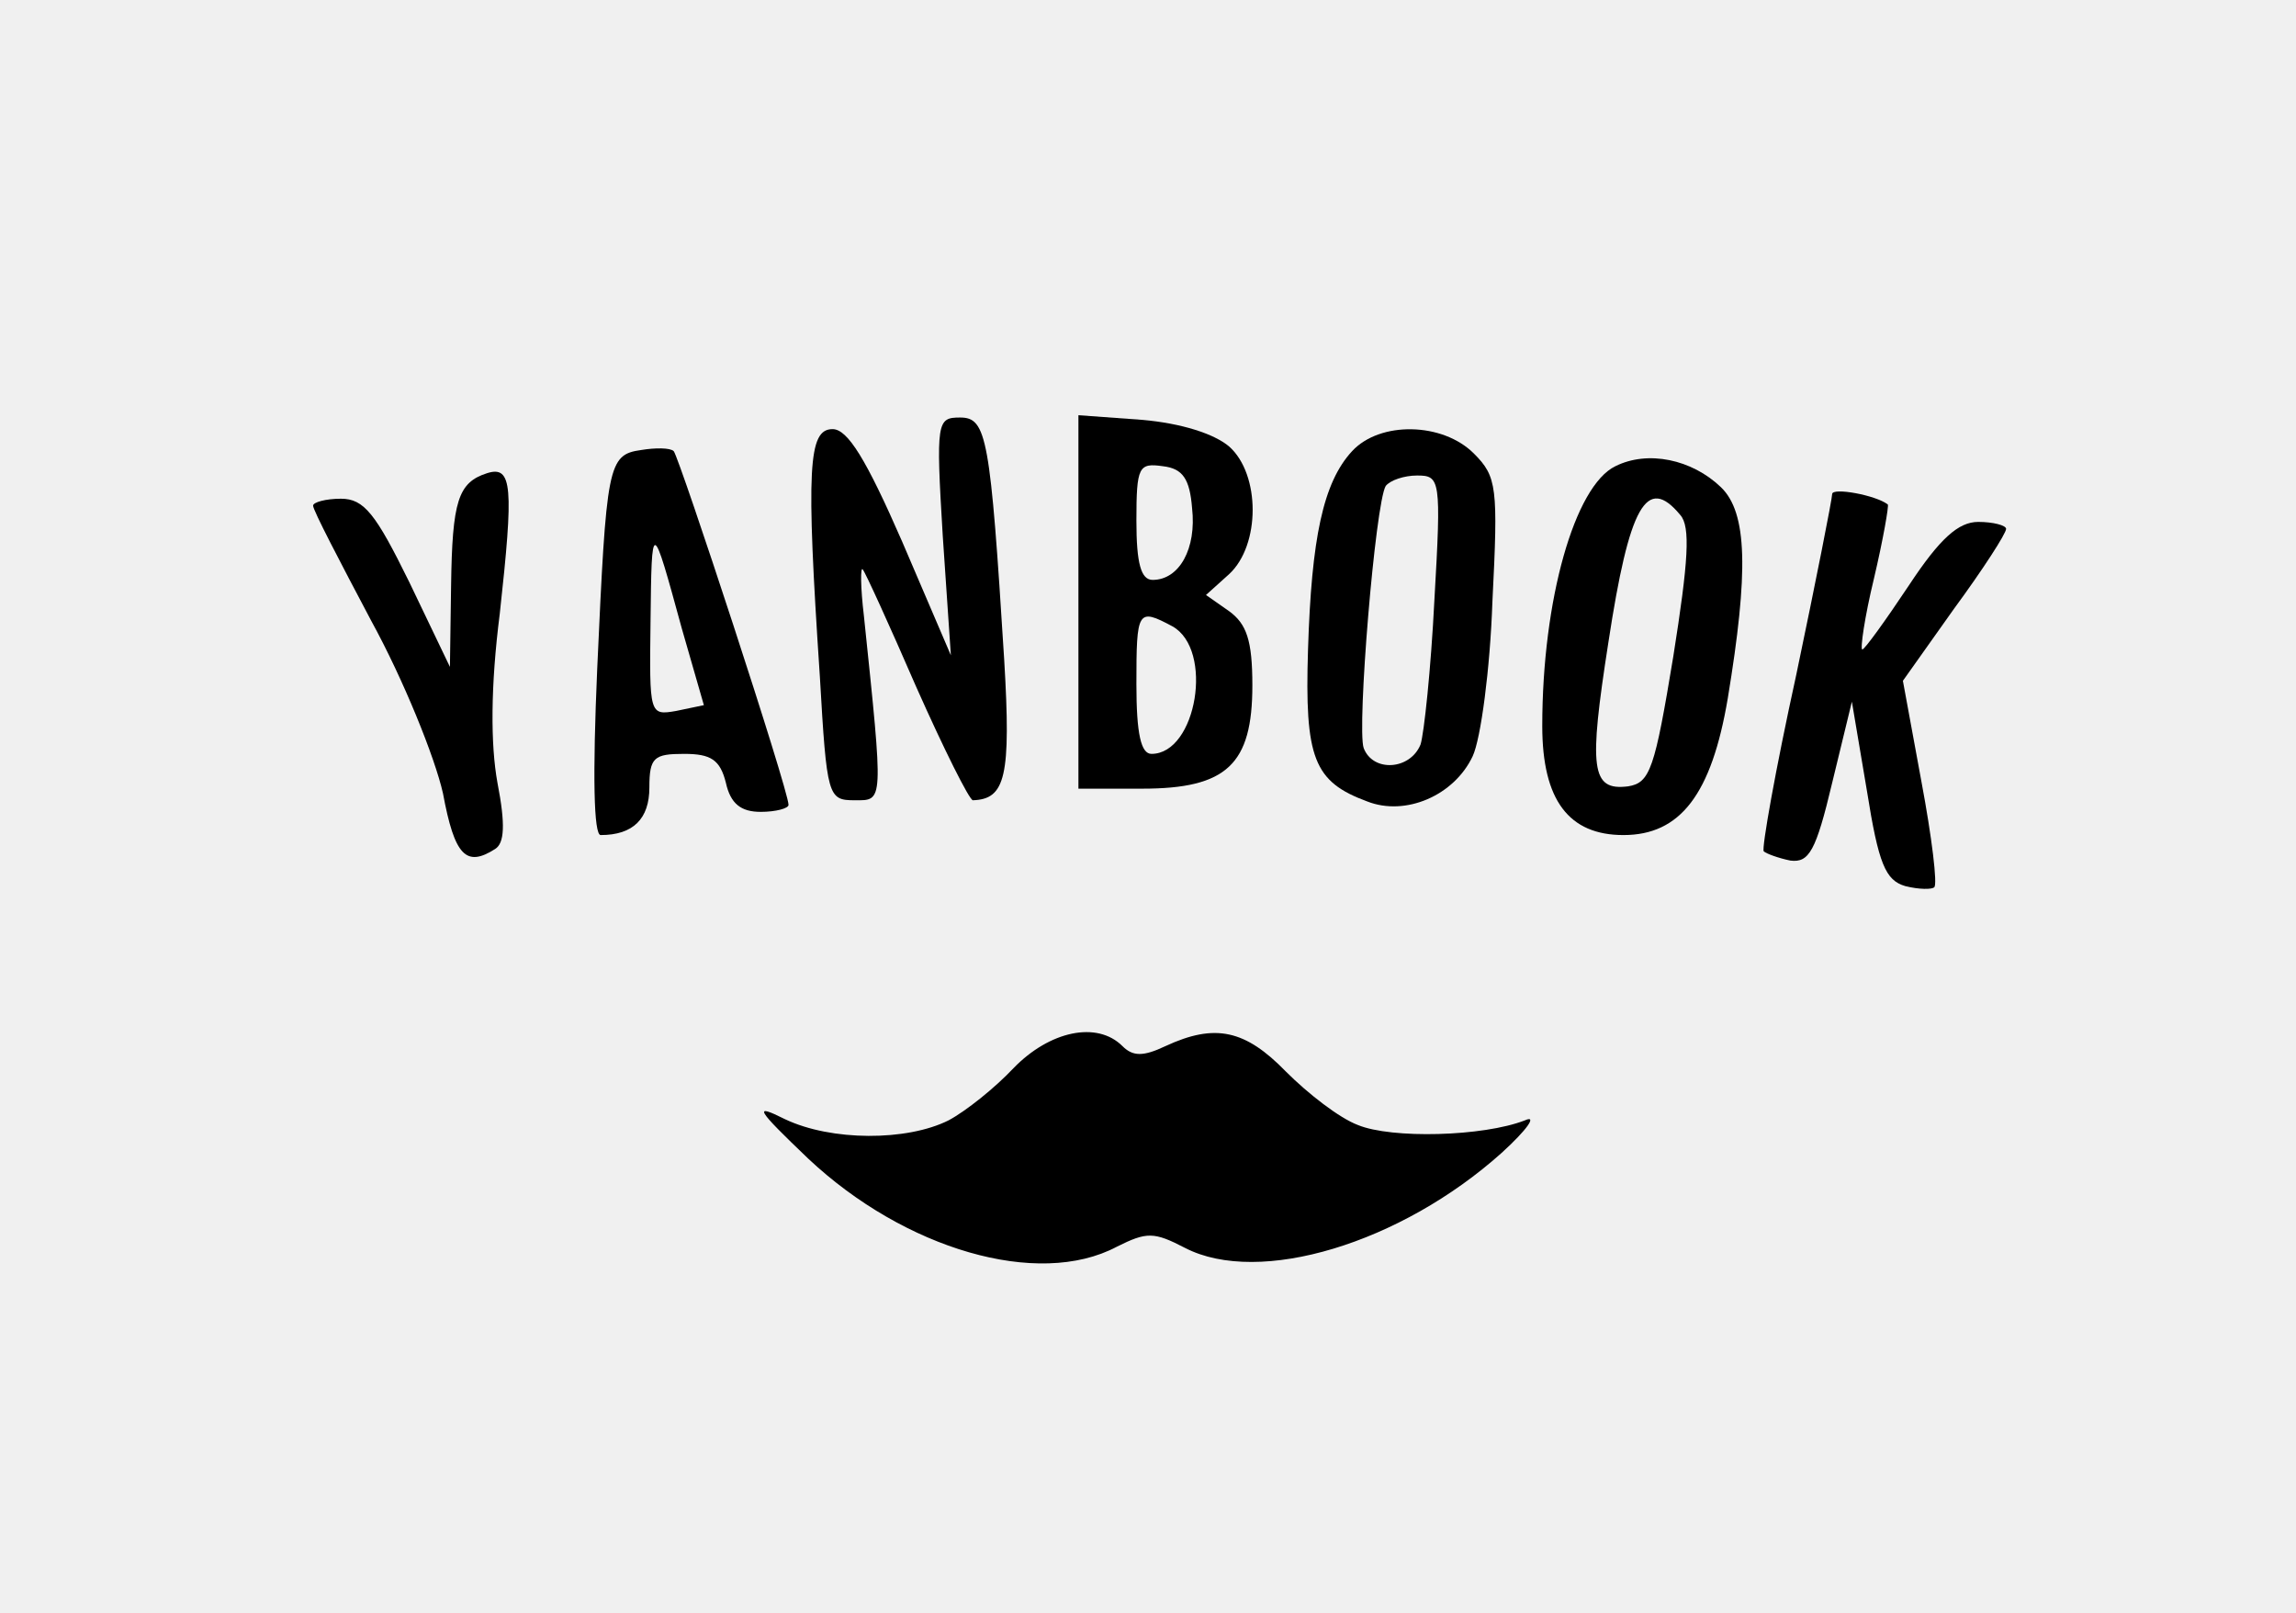
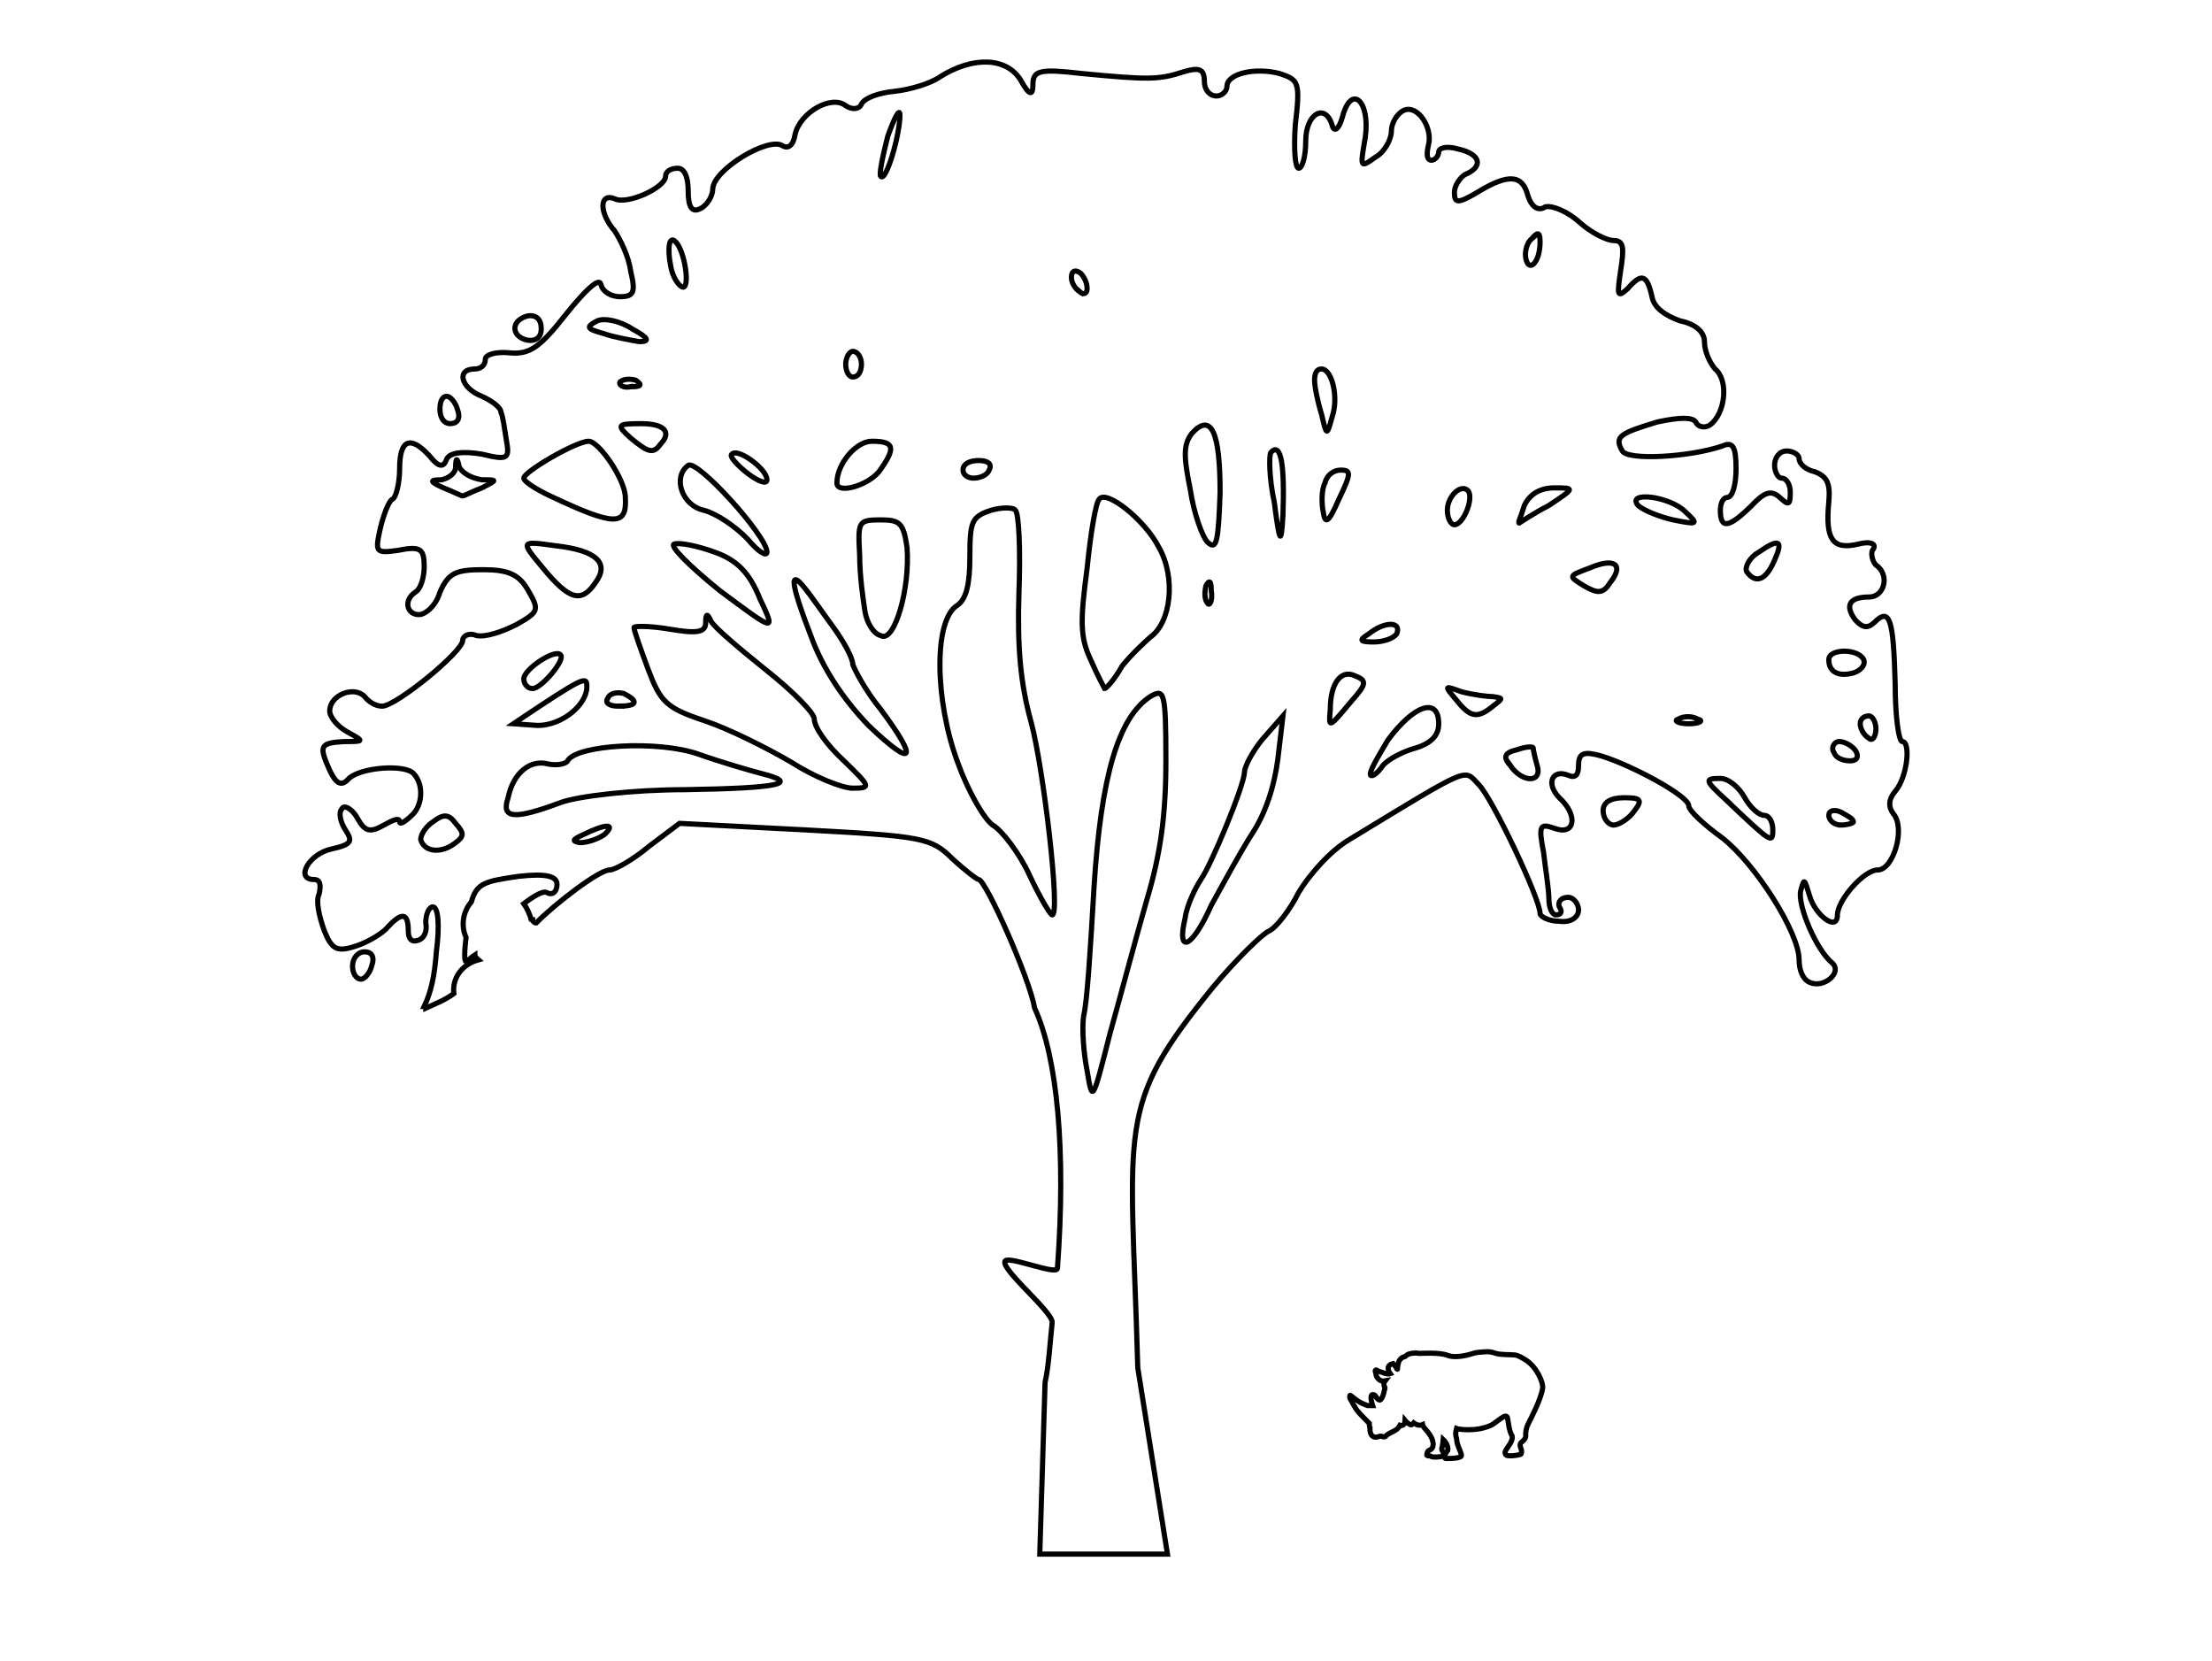
- <svg xmlns="http://www.w3.org/2000/svg" version="1.0" width="158.4pt" height="111.2pt" viewBox="0 0 158.4 111.2" preserveAspectRatio="xMidYMid meet">
-   <g transform="translate(0,111.2) scale(0.08,-0.08)" fill="#000000" stroke="none">
-     <path d="M813 928 l7 -103 -42 98 c-31 71 -47 97 -60 97 -21 0 -23 -33 -11 -213 6 -104 7 -107 30 -107 25 0 25 -4 8 159 -3 25 -3 43 -1 40 2 -2 23 -48 46 -101 24 -54 46 -98 49 -98 28 1 33 20 27 121 -12 192 -15 209 -38 209 -20 0 -21 -3 -15 -102z" />
-     <path d="M930 871 l0 -161 55 0 c73 0 95 21 95 89 0 39 -5 53 -20 64 l-20 14 20 18 c27 25 27 86 0 110 -13 11 -41 20 -75 23 l-55 4 0 -161z m98 81 c4 -35 -11 -62 -34 -62 -10 0 -14 14 -14 51 0 47 2 50 23 47 17 -2 23 -11 25 -36z m-17 -102 c36 -20 21 -110 -18 -110 -9 0 -13 17 -13 60 0 64 1 66 31 50z" />
-     <path d="M1166 1001 c-25 -27 -35 -75 -38 -171 -3 -94 5 -114 51 -131 33 -13 75 5 91 39 7 15 15 75 17 133 5 99 4 108 -16 128 -27 27 -81 28 -105 2z m71 -128 c-3 -60 -9 -116 -12 -125 -9 -22 -41 -24 -49 -3 -6 17 10 211 19 226 4 5 16 9 27 9 20 0 21 -3 15 -107z" />
-     <path d="M553 1002 c-29 -4 -30 -13 -38 -189 -4 -92 -3 -143 3 -143 28 0 42 14 42 41 0 26 4 29 30 29 23 0 31 -5 36 -25 4 -18 13 -25 30 -25 13 0 24 3 24 6 0 13 -94 299 -99 305 -3 3 -16 3 -28 1z m35 -154 l19 -66 -24 -5 c-23 -4 -23 -3 -22 77 1 89 1 89 27 -6z" />
-     <path d="M1393 988 c-35 -17 -63 -115 -63 -224 0 -64 23 -94 70 -94 49 0 76 35 90 118 18 109 17 160 -6 182 -25 24 -63 32 -91 18z m56 -42 c9 -10 7 -40 -6 -122 -16 -97 -20 -109 -39 -112 -32 -4 -34 15 -17 124 18 118 33 145 62 110z" />
-     <path d="M420 982 c-25 -8 -30 -24 -31 -97 l-1 -70 -35 73 c-29 59 -39 72 -59 72 -13 0 -24 -3 -24 -6 0 -4 23 -48 50 -99 28 -51 55 -118 62 -149 10 -54 20 -64 45 -48 8 5 9 21 2 57 -6 33 -6 83 2 146 12 109 11 128 -11 121z" />
-     <path d="M1580 964 c0 -4 -14 -75 -31 -156 -18 -82 -30 -150 -28 -152 2 -2 13 -6 23 -8 16 -2 22 8 36 67 l17 70 13 -77 c10 -63 16 -77 33 -82 12 -3 23 -3 25 -1 3 2 -2 43 -11 91 l-16 87 44 62 c25 34 45 65 45 69 0 3 -11 6 -24 6 -17 0 -33 -14 -60 -55 -20 -30 -38 -55 -40 -55 -2 0 2 28 10 61 8 34 13 63 12 64 -10 8 -48 15 -48 9z" />
-     <path d="M874 469 c-16 -17 -41 -37 -56 -45 -36 -18 -101 -18 -141 1 -28 14 -25 9 20 -34 83 -78 198 -112 266 -76 26 13 32 13 59 -1 64 -33 186 4 273 82 22 20 31 33 20 28 -36 -14 -115 -16 -144 -4 -16 6 -43 27 -62 46 -35 36 -61 42 -104 22 -19 -9 -28 -9 -37 0 -22 22 -63 13 -94 -19z" />
+ <svg xmlns="http://www.w3.org/2000/svg" width="642" height="482">
+   <g>
+     <rect fill="#fff" id="canvas_background" height="484" width="644" y="-1" x="-1" />
+     <g display="none" overflow="visible" y="0" x="0" height="100%" width="100%" id="canvasGrid">
+       <rect fill="url(#gridpattern)" stroke-width="0" y="2" x="2" height="400" width="580" />
+     </g>
+   </g>
+   <g>
+     <path stroke="#000" id="svg_1" d="m130.7,122.938c-1.993,0 -3.017,-1.903 -3.017,-4.184c0,-1.902 0.512,-3.749 1.993,-3.749c1.024,0 2.566,1.847 3.079,3.749c1.024,2.769 0,4.184 -2.054,4.184zm340.68,108.557c4.56,0 5.584,0.488 3.017,3.748c-1.481,2.281 -4.559,4.184 -6.04,4.184c-1.542,0 -3.079,-1.902 -3.079,-4.184c0,-2.337 2.054,-3.748 6.102,-3.748zm-318.334,-132.79c-4.559,-0.923 -5.072,-5.598 0,-7.009c2.566,-0.435 4.047,0.923 4.047,3.749c0,2.337 -1.481,3.695 -4.047,3.26zm-56.835,147.675c6.102,-1.358 6.102,-2.335 4.047,-5.542c-1.537,-2.335 -2.049,-5.16 -1.024,-6.083c0.512,-1.414 3.079,0 4.559,2.77c2.054,3.749 3.591,4.24 7.638,1.902c2.511,-1.411 4.559,-2.337 4.559,-0.923c0,0.923 1.542,0 3.535,-1.902c3.079,-2.77 3.591,-8.856 0.512,-12.116c-2.505,-2.77 -15.221,-1.846 -18.756,1.411c-2.049,2.338 -3.591,1.849 -5.584,-2.334c-3.079,-6.956 -3.079,-7.933 4.047,-8.367c6.102,0 6.102,0 1.024,-2.826c-2.561,-1.358 -5.072,-4.184 -5.072,-6.03c0,-4.674 7.07,-7.444 10.149,-4.183c1.024,1.358 3.018,2.77 5.072,2.77c4.047,0 23.371,-15.809 23.371,-19.07c0,-1.414 1.999,-2.337 4.047,-1.414c2.511,0.491 7.07,-0.923 11.691,-3.261c6.552,-3.749 6.552,-4.184 3.017,-10.267c-2.505,-4.184 -5.584,-5.598 -12.71,-5.598c-8.095,0 -10.149,0.923 -12.654,6.521c-1.03,3.748 -4.108,6.518 -6.102,6.518c-3.535,0 -4.559,-4.181 -1.024,-6.518c1.537,-0.923 2.561,-4.184 2.561,-7.444c0,-5.107 -1.024,-6.03 -7.638,-4.672c-6.614,0.923 -6.614,0.488 -5.072,-6.521c1.024,-4.183 2.505,-7.932 3.535,-8.367c1.024,-0.488 2.049,-4.672 2.049,-8.855c0,-8.368 3.023,-9.779 8.612,-3.749c2.561,3.26 4.103,3.749 5.072,0.923c1.024,-1.846 4.615,-2.281 10.205,-1.359c7.582,1.847 8.095,1.359 7.07,-4.184c-0.512,-3.26 -1.03,-7.009 -1.542,-7.932c0,-1.412 -2.505,-3.261 -5.528,-4.672c-6.102,-2.337 -7.638,-7.932 -2.054,-7.932c1.542,0 3.023,-0.923 3.023,-2.773c0,-1.412 3.079,-2.335 7.126,-1.902c5.589,0.491 8.607,-1.358 16.245,-11.136c5.589,-7.009 9.637,-10.758 10.149,-8.856c0.512,2.335 3.079,3.693 5.589,3.693c4.047,0 4.56,-1.358 3.079,-7.442c-0.518,-4.184 -3.079,-9.29 -4.621,-11.628c-4.56,-5.162 -4.56,-11.193 0,-9.347c3.591,1.849 14.764,-3.258 14.764,-6.518c0,-1.414 1.486,-2.337 3.535,-2.337c2.054,0 3.023,2.825 3.023,6.521c0,4.672 1.024,6.519 3.591,5.16c1.993,-0.976 3.535,-3.749 3.535,-5.595c0,-5.598 16.245,-15.377 20.292,-12.605c1.542,0.924 3.079,0 3.597,-3.26c1.481,-6.521 10.655,-11.628 14.703,-8.367c2.054,1.358 4.048,0.923 4.565,-0.488c1.024,-1.849 5.072,-3.261 9.631,-3.696c4.559,-0.488 10.661,-2.337 13.228,-4.239c9.631,-6.03 19.268,-5.595 23.315,0.926c2.566,4.672 3.591,4.672 3.591,1.411c0,-4.184 1.999,-4.672 14.196,-3.26c19.324,1.849 22.346,1.849 29.472,-0.488c4.559,-1.358 6.101,-0.923 6.101,2.825c0,2.338 1.481,4.184 3.535,4.184c1.537,0 3.017,-1.359 3.017,-2.772c0,-3.748 8.156,-5.595 15.282,-3.748c5.528,1.849 6.04,2.337 4.559,14.888c-0.512,7.497 0,12.604 0.969,12.604c1.024,0 2.054,-3.261 2.054,-7.932c0,-7.879 5.584,-11.137 7.638,-4.672c0.512,2.335 1.993,1.411 3.017,-2.281c2.567,-9.782 8.156,-4.675 6.614,6.03c-1.536,8.855 -1.536,8.855 3.023,5.595c2.566,-1.411 4.559,-5.107 4.559,-7.442c0,-2.337 1.542,-5.11 3.591,-6.086c4.047,-1.846 8.612,5.16 7.126,10.27c-0.512,2.335 -0.512,4.184 0.969,4.184c1.03,0 2.054,-1.358 2.054,-2.337c0,-1.358 2.511,-1.847 5.589,-0.923c6.608,1.411 7.577,5.16 1.993,7.441c-1.481,0.979 -3.023,3.261 -3.023,5.163c0,3.261 1.03,3.261 6.614,0c9.119,-5.595 13.166,-5.163 14.708,0.923c1.024,3.261 3.023,4.674 5.072,3.261c2.054,-0.488 6.614,1.414 10.149,4.672c3.079,2.772 7.638,5.107 9.692,5.107c3.023,0 3.023,2.337 1.993,8.858c-1.024,7.009 -1.024,7.932 2.054,5.107c4.047,-4.619 5.584,-4.184 7.07,2.334c0.512,3.261 4.103,5.598 8.15,7.009c4.559,0.926 7.07,3.26 7.07,6.033c0,2.825 1.536,6.083 3.079,7.933c4.047,3.26 3.017,13.039 -1.542,16.299c-1.536,0.977 -3.535,0.488 -4.047,-0.923c-1.024,-1.414 -4.559,-1.414 -11.173,0c-10.661,3.258 -12.654,4.184 -10.149,8.42c1.542,2.77 19.273,1.847 28.96,-1.414c3.023,-1.412 4.047,0 4.047,6.521c0,4.672 -1.024,8.367 -2.561,8.367c-1.03,0 -1.999,1.411 -1.999,3.748c0,5.597 2.511,5.107 9.125,-1.412c3.53,-3.748 5.584,-4.674 8.095,-2.337c2.561,2.337 3.079,2.337 3.079,-1.412c0,-2.284 -1.03,-4.184 -2.566,-4.184c-0.969,0 -1.999,-1.849 -1.999,-3.696c0,-2.337 1.486,-4.184 3.535,-4.184c1.542,0 3.591,0.923 3.591,2.281c0,1.414 1.999,3.26 4.565,3.749c3.53,1.414 4.559,3.261 4.047,8.856c-1.03,10.704 1.025,13.965 8.607,12.119c3.591,-0.926 5.584,0 4.047,1.846c-0.456,0.923 0,3.261 1.024,4.236c4.108,2.773 2.566,9.291 -1.993,9.291c-5.589,0 -7.126,2.337 -4.103,6.521c2.049,2.337 3.591,2.77 5.584,0.923c4.621,-4.672 5.589,-0.923 6.102,17.714c0,9.343 1.024,16.788 2.049,16.788c2.511,0 1.542,10.27 -2.049,14.453c-1.999,2.335 -1.999,4.616 -0.512,6.518c3.591,4.184 0,16.3 -4.565,16.3c-4.047,0 -11.685,8.855 -11.685,13.039c0,5.11 -6.552,0 -8.095,-5.595c-1.537,-5.107 -1.537,-5.107 -2.566,-1.414c-0.969,4.239 4.565,17.279 9.18,20.974c3.023,2.826 -2.566,7.497 -6.614,5.595c-2.054,-0.923 -3.023,-3.693 -3.023,-6.518c0,-7.932 -12.71,-27.928 -22.346,-35.425c-5.127,-3.696 -9.687,-7.88 -9.687,-9.291c0,-2.826 -16.25,-11.628 -25.369,-14.454c-5.077,-1.414 -6.614,-0.923 -6.614,2.825c0,2.77 -0.969,3.693 -3.023,2.77c-4.559,-1.847 -6.614,2.338 -2.566,6.521c5.589,5.107 4.621,11.193 -1.481,8.855c-4.103,-1.411 -4.615,-0.923 -3.079,7.009c0.512,4.619 1.542,10.704 1.542,13.474c0,2.826 1.024,4.672 2.049,4.672c1.487,0 1.999,-0.923 0.969,-2.335c-0.512,-1.414 0.518,-2.772 2.566,-2.772c1.542,0 3.023,1.849 3.023,3.695c0,1.902 -1.998,3.748 -5.589,3.261c-3.017,0 -5.584,-1.359 -5.584,-2.282c0,-4.24 -13.684,-33.091 -17.731,-37.327c-4.56,-4.619 -1.537,-6.03 -37.567,15.865c-5.584,3.261 -11.685,10.27 -14.764,15.377c-2.511,5.107 -6.558,10.27 -8.607,11.193c-2.054,0.923 -9.637,8.367 -16.25,16.3c-28.448,34.934 -23.827,39.118 -21.834,110.459c8.612,54.06 8.612,54.06 8.612,54.06c-20.298,0 -20.298,0 -20.298,0c-16.757,0 -16.757,0 -16.757,0c1.537,-49.879 1.537,-49.879 1.537,-49.879c1.024,-4.181 1.542,-12.604 2.054,-17.276c0.512,-2.772 -14.252,-14.889 -13.74,-17.658c0,-2.337 15.276,4.184 15.276,1.846c2.511,-34.011 0,-61.069 -6.614,-75.469c-1.537,-8.856 -14.252,-37.325 -16.245,-37.325c-0.512,0 -4.103,-2.772 -7.638,-6.033c-6.102,-6.083 -8.607,-6.519 -42.644,-8.367c-36.543,-1.9 -36.543,-1.9 -36.543,-1.9c-8.662,6.519 -8.662,6.519 -8.662,6.519c-5.072,4.239 -10.149,7.009 -11.63,7.009c-3.079,0 -15.794,9.781 -21.322,15.376c-0.512,0 -1.024,-0.487 -1.024,-0.923c-0.512,0 -0.512,0 -0.512,-0.488c-0.512,-1.358 -1.03,-2.772 -2.054,-4.184c3.079,-2.337 5.589,-3.751 6.614,-3.26c1.537,0.923 3.023,0 3.023,-2.338c0,-2.335 -3.023,-3.26 -11.118,-2.335c-9.692,1.412 -12.203,1.9 -13.74,7.442c-2.511,2.825 -3.023,7.009 -1.537,10.27c-0.518,4.184 -0.518,7.009 0,7.009c0.512,0 1.024,-0.923 2.561,-1.902c0,0.488 0.512,0.979 1.03,1.414c-5.077,1.411 -7.644,5.595 -7.126,9.779c-2.566,1.902 -5.077,2.825 -8.156,4.237c0,0 0,-0.488 -0.457,-0.488c1.999,-4.184 3.023,-8.856 3.535,-15.865c1.03,-7.88 0.512,-13.039 -1.024,-13.039c-1.024,0 -2.054,1.902 -2.054,4.671c0.512,2.338 -0.457,4.672 -2.505,5.107c-1.542,0.488 -2.566,-0.435 -2.566,-2.77c0,-5.598 -1.993,-5.598 -6.558,-0.491c-2.049,1.902 -6.096,4.184 -9.631,5.163c-4.621,1.358 -6.102,0.435 -8.156,-4.672c-1.537,-4.184 -2.561,-8.858 -1.537,-10.705c0.512,-2.337 0.512,-4.237 -1.481,-4.237c-5.589,0 -1.542,-7.444 5.072,-8.858zm43.669,-107.143c-3.079,-0.488 -5.589,-1.846 -6.614,-3.749c-0.512,-2.772 -1.024,-2.772 -1.024,0c0,1.902 -2.054,3.261 -4.047,3.749c-3.591,0 -3.591,0.488 0.512,2.338c2.505,0.923 5.072,2.334 5.584,2.334c0.456,0 3.023,-1.411 5.589,-2.334c4.559,-2.338 4.559,-2.338 0,-2.338zm402.587,75.034c0.969,0.923 1.993,-0.491 1.993,-2.825c0,-1.849 -1.024,-3.696 -1.993,-3.696c-1.542,0 -2.566,0.923 -2.566,2.281c0,1.414 1.024,3.316 2.566,4.24zm-3.591,4.184c-0.512,-1.414 -3.023,-3.26 -5.077,-3.26c-1.481,0 -2.505,1.846 -1.481,3.26c0.456,1.411 2.511,2.335 4.559,2.335c1.999,0 2.511,-0.923 1.999,-2.335zm-4.559,20.971c1.537,0 3.591,-0.488 3.591,-0.923c0,-0.979 -2.054,-1.902 -3.591,-2.826c-1.999,-0.923 -3.535,-0.435 -3.535,0.923c0,1.414 1.537,2.825 3.535,2.825zm4.047,-44.28c2.049,-0.924 3.078,-2.337 2.561,-3.696c-1.537,-3.313 -10.143,-3.313 -10.143,0c0,3.696 3.018,5.107 7.583,3.696zm-27.88,-34.937c-2.566,1.414 -4.103,4.184 -3.591,5.598c2.566,3.693 5.59,2.77 8.15,-3.261c2.511,-5.598 1.486,-6.521 -4.559,-2.337zm-9.692,71.774c13.227,12.551 13.74,13.039 13.74,8.856c0,-2.335 -1.024,-4.237 -2.566,-4.237c-1.481,0 -4.047,-2.338 -5.584,-5.107c-1.481,-2.773 -4.559,-5.598 -7.07,-5.598c-4.615,0 -4.615,0.491 1.481,6.086zm-10.656,-21.951c3.073,0 4.56,-0.923 2.561,-1.358c-1.537,-0.923 -4.047,-0.923 -5.584,0c-1.542,0.435 0,1.358 3.023,1.358zm-14.708,-63.35c1.537,1.412 6.096,3.258 10.143,4.184c7.126,1.411 7.638,1.411 3.591,-2.337c-4.615,-4.619 -17.269,-6.03 -13.734,-1.847zm-30.959,-77.315c-1.537,1.358 -2.049,4.184 -1.537,6.03c1.024,3.749 4.047,0.488 4.047,-5.107c0,-2.826 -0.512,-3.261 -2.511,-0.923zm15.221,100.625c4.047,2.334 5.589,2.334 7.644,-0.926c4.047,-5.107 1.481,-7.442 -6.102,-4.183c-6.102,2.284 -6.102,2.284 -1.542,5.109zm-10.143,-23.309c7.638,-5.106 7.638,-5.106 1.537,-5.106c-4.103,0 -7.126,1.846 -8.662,5.106c-0.969,3.258 -1.999,5.107 -1.486,5.107c0,0 4.047,-2.773 8.612,-5.107zm-11.173,75.522c3.53,5.107 9.631,5.107 7.638,-0.488c-0.512,-1.849 -1.03,-4.184 -1.03,-4.674c0,-0.435 -2.049,-0.435 -4.559,0.491c-4.103,0.923 -4.103,2.335 -2.049,4.672zm-15.738,-19.125c4.047,5.107 6.102,5.595 10.661,1.847c3.023,-2.335 3.023,-2.335 0,-2.77c-1.537,0 -5.584,-0.491 -9.119,-1.414c-5.077,-1.846 -5.077,-1.846 -1.542,2.337zm-0.512,-50.802c2.566,0 5.589,-7.444 4.047,-9.779c-1.993,-2.337 -6.096,1.411 -6.096,5.595c0,2.337 1.024,4.184 2.049,4.184zm-24.852,31.676c-3.079,1.902 -2.566,2.338 1.481,2.338c2.566,0 5.584,-0.926 6.614,-2.338c1.536,-3.695 -3.535,-3.695 -8.095,0zm0.512,41.021c0.456,0.491 1.993,-0.488 3.535,-2.77c1.536,-1.902 6.096,-4.239 9.631,-5.163c4.559,-1.412 6.614,-3.693 6.614,-7.009c0,-7.876 -7.126,-5.542 -14.709,4.675c-3.078,5.16 -5.584,9.344 -5.071,10.267zm-5.589,-21.46c4.559,-5.107 4.559,-6.033 0.968,-7.444c-4.047,-1.847 -7.065,2.338 -7.065,9.779c-0.518,5.598 -0.518,5.598 6.096,-2.335zm-8.15,-54.985c0.512,3.748 1.537,3.26 4.559,-3.696c3.591,-7.442 3.591,-8.421 0.512,-8.421c-1.993,0 -4.047,1.412 -4.559,3.749c-1.024,1.846 -1.024,6.086 -0.512,8.367zm-2.511,-38.195c0,1.9 0.969,6.519 1.999,9.779c1.537,6.521 1.537,6.521 3.079,0.923c1.993,-5.595 0,-13.962 -3.079,-13.962c-1.486,0 -1.999,1.411 -1.999,3.26zm-35.568,15.374c-2.511,3.261 -2.511,6.521 -0.518,16.3c1.03,7.009 3.596,14.018 5.077,15.377c2.566,2.337 3.079,0 3.591,-14.451c0,-17.658 -2.566,-23.256 -8.15,-17.226zm4.559,49.391c0.512,0.923 1.537,-0.923 1.024,-3.696c0,-2.826 -0.512,-3.261 -1.537,-1.411c-0.457,1.846 -0.457,4.184 0.512,5.107zm18.299,-43.793c-0.512,0.923 -0.512,7.444 1.024,14.451c1.542,12.119 1.999,12.607 2.511,3.751c0.512,-14.454 -0.512,-21.462 -3.535,-18.202zm-17.275,131.431c3.079,-5.598 8.15,-14.942 11.685,-20.539c4.047,-6.031 6.614,-13.963 7.638,-21.895c1.486,-12.551 1.486,-12.551 1.486,-12.551c-6.102,6.956 -6.102,6.956 -6.102,6.956c-3.023,3.749 -5.072,7.932 -5.072,9.344c0,3.695 -9.637,27.004 -12.66,31.188c-1.537,2.334 -4.103,7.497 -4.559,11.193c-2.566,10.702 1.999,8.856 7.582,-3.695zm-36.03,47.976c1.542,9.29 1.542,9.29 6.614,-10.705c3.023,-10.758 7.582,-27.981 10.661,-38.686c4.047,-13.528 5.589,-24.72 5.589,-40.532c0,-20.537 -0.518,-20.972 -4.565,-18.635c-9.175,6.03 -14.252,22.818 -16.301,55.417c-0.969,16.791 -1.999,33.579 -3.023,37.275c-0.512,3.749 0,10.758 1.024,15.865zm1.03,-119.262c1.993,4.619 4.047,8.367 4.047,8.367c0.512,0 3.017,-2.826 5.072,-6.521c2.566,-3.258 6.614,-7.006 8.15,-8.365c6.046,-4.239 7.582,-17.279 2.511,-26.134c-4.047,-7.932 -15.221,-16.791 -17.275,-13.965c-1.024,0.923 -2.505,9.782 -3.535,20.049c-2.049,15.376 -2.049,20.051 1.03,26.569zm-3.079,-106.71c1.024,0.926 2.049,0.435 2.049,-0.976c0,-1.849 -1.024,-3.696 -2.049,-4.619c-1.542,-0.979 -2.511,-0.488 -2.511,1.359c0,1.411 0.969,3.261 2.511,4.237zm-164.47,125.292c7.07,0.491 7.07,0.491 7.07,0.491c7.126,0 14.252,-6.033 14.252,-11.193c0,-3.261 -0.512,-3.261 -21.322,10.702zm3.023,-13.039c0,1.415 1.024,2.826 2.566,2.826c2.505,0 9.631,-8.367 8.095,-9.779c-1.542,-1.902 -10.661,4.183 -10.661,6.953zm5.589,-32.111c7.638,9.293 11.173,10.216 15.221,4.183c4.103,-5.595 0.512,-9.344 -11.691,-10.702c-10.143,-1.414 -10.143,-1.414 -3.53,6.519zm-5.589,-26.132c0,0.976 3.591,3.258 7.638,5.16c18.756,8.856 22.346,8.856 21.834,0.435c0,-5.107 -7.638,-16.3 -10.661,-16.3c-3.591,0 -18.811,8.856 -18.811,10.705zm27.424,66.176c5.584,0 6.096,-1.412 1.537,-3.693c-2.054,-0.491 -4.047,0 -4.559,1.359c-1.03,1.411 0.512,2.335 3.023,2.335zm4.047,-109.48c-3.535,-2.337 -8.1,-3.26 -10.149,-2.337c-3.535,1.849 -3.023,2.337 2.049,3.748c2.511,0.926 7.644,1.849 10.149,2.284c3.023,0 3.023,-0.926 -2.049,-3.695zm-0.456,16.788c3.017,0 3.535,-0.488 1.481,-1.9c-1.481,-0.435 -3.535,-0.435 -4.56,0.488c-0.512,0.923 1.024,1.847 3.079,1.411zm3.017,10.705c-7.126,0 -7.126,0.435 -3.017,4.183c5.072,4.184 6.552,4.672 8.607,1.846c3.535,-3.693 1.024,-6.03 -5.59,-6.03zm10.149,-52.649c-2.054,-2.337 -2.566,1.847 -1.537,6.954c0.512,3.261 2.561,6.086 3.591,6.086c1.993,0 0.512,-10.27 -2.054,-13.039zm16.245,61.504c-1.024,0.435 1.542,3.261 4.565,5.598c3.079,2.335 5.584,3.258 5.584,1.846c0,-3.26 -8.607,-9.346 -10.149,-7.444zm-12.71,3.261c-4.559,3.261 -1.993,11.628 4.615,13.04c3.535,0.923 9.125,4.672 12.66,8.367c3.079,3.749 5.584,5.163 5.584,3.749c0,-4.672 -20.292,-27.058 -22.859,-25.156zm20.81,38.686c-3.023,-7.5 -6.558,-11.193 -13.172,-13.53c-5.072,-1.846 -10.149,-2.825 -11.685,-2.334c-1.542,0.488 4.559,6.518 13.228,13.527c16.245,12.116 16.245,12.116 11.63,2.337zm26.962,-71.774c-1.024,0 -2.054,1.847 -2.054,3.693c0,2.337 1.03,3.749 2.054,3.749c1.481,0 2.511,-1.412 2.511,-3.749c0,-1.846 -1.03,-3.693 -2.511,-3.693zm-4.615,38.195c0,3.26 8.662,0.923 12.198,-3.261c5.072,-7.009 4.559,-8.856 -2.054,-8.856c-4.559,0 -10.143,6.521 -10.143,12.116zm14.764,-100.625c-1.542,6.03 -2.566,11.137 -2.054,11.628c1.542,1.847 5.589,-12.116 5.589,-17.714c0,-2.335 -1.542,0.491 -3.535,6.086zm26.394,94.104c-2.566,0 -4.56,0.926 -4.56,2.772c0,1.412 1.481,2.338 3.017,2.338c2.054,0 4.047,-0.926 4.565,-2.338c1.024,-1.846 -0.518,-2.772 -3.023,-2.772zm-6.102,87.585c3.023,8.423 7.582,16.3 10.149,18.202c2.566,1.412 7.638,7.933 10.661,14.454c3.023,6.519 6.102,11.626 6.614,11.626c2.505,0 -2.566,-42.867 -6.102,-55.909c-3.079,-11.19 -4.048,-21.46 -3.535,-37.76c0.456,-12.116 0,-22.821 -1.024,-23.744c-0.512,-0.923 -4.047,-0.923 -7.126,0c-5.589,1.846 -6.102,3.261 -6.102,13.53c0,7.877 -1.025,12.116 -3.535,13.962c-7.126,4.184 -6.614,27.928 0,45.639zm-14.708,-62.427c-1.024,-7.009 -2.049,-7.932 -7.638,-7.932c-6.614,0 -6.614,0.488 -6.102,10.267c0,6.033 1.03,13.042 1.542,16.3c0.512,3.261 2.511,6.521 4.56,7.009c4.047,2.337 8.607,-13.962 7.638,-25.644zm-7.638,47.05c-4.56,-5.595 -7.638,-11.626 -8.095,-13.039c0,-1.846 -2.566,-6.518 -5.584,-10.702c-3.079,-4.184 -6.614,-9.346 -8.156,-11.193c-5.072,-6.521 -4.047,-0.923 1.542,13.528c3.535,9.781 9.631,18.637 16.757,26.081c13.172,12.604 14.708,10.268 3.535,-4.674zm-8.095,22.874c5.528,0 5.072,-0.488 -2.566,-7.932c-5.072,-4.672 -8.607,-9.779 -8.607,-12.116c0,-1.846 -6.614,-8.421 -14.252,-14.451c-7.583,-6.086 -14.709,-12.116 -15.733,-13.965c-1.03,-2.335 -1.542,-2.335 -1.542,0.435c0,2.826 -2.505,3.26 -10.661,1.846c-5.584,-0.923 -10.143,-0.923 -10.143,-0.433c0,0.923 2.049,6.519 4.103,12.116c3.535,9.291 5.072,11.193 16.245,14.886c7.07,2.337 18.243,7.932 25.369,12.116c6.614,4.24 14.708,7.497 17.787,7.497zm-79.242,15.812c2.054,0 5.077,-0.923 7.126,-2.337c3.535,-3.258 0.518,-3.258 -6.096,0c-3.023,1.414 -3.535,1.849 -1.03,2.337zm-5.584,-11.628c5.072,-1.899 21.322,-3.749 36.086,-3.749c27.875,-0.435 33.464,-1.846 22.291,-4.672c-3.535,-0.923 -11.63,-3.261 -18.243,-5.595c-11.685,-4.184 -35.574,-2.772 -38.079,1.9c-0.518,0.925 -3.079,1.414 -5.589,0.925c-5.072,-1.414 -10.149,2.335 -11.685,9.779c-2.054,6.03 1.537,6.521 15.221,1.411zm-40.59,10.705c1.024,3.749 6.102,4.184 10.149,0.923c2.505,-1.846 2.505,-2.769 0,-5.595c-2.054,-2.773 -3.535,-2.773 -6.614,-0.435c-2.054,1.359 -3.535,3.693 -3.535,5.107zm-16.245,32.6c1.993,0 3.018,1.412 1.993,4.184c-0.457,1.902 -1.993,3.749 -3.023,3.749c-1.537,0 -2.505,-1.846 -2.505,-3.749c0,-2.281 1.481,-4.184 3.535,-4.184z" stroke-width="1.5" fill="#fff" />
+     <path stroke="#000" id="svg_5" d="m397.592,414.373c-0.172,-0.646 -0.188,-1.338 -0.188,-1.338c0,0 -2.173,-2.151 -3.239,-3.37c-0.899,-1.028 -2.392,-3.976 -2.392,-3.976c0,0 -0.079,-0.745 0.06,-0.766c0.226,-0.033 1.397,1.129 2.54,1.808c1.177,0.699 2.528,1.159 2.528,1.159l1.477,0c0,0 -1.213,-3.627 0.343,-3.152c0.562,0.054 0.873,1.426 1.73,1.577c1.004,-0.281 1.498,-3.57 1.498,-3.57c0,0 -0.305,-0.613 -0.291,-1.194c0.011,-0.385 0.344,-0.824 0.344,-0.824c0,0 -0.71,0.134 -1.196,-0.043c-0.438,-0.161 -1.108,-0.785 -1.285,-1.246c-0.219,-0.571 -0.163,-1.203 -0.396,-1.567c-0.023,-0.285 0.299,-0.382 0.471,-0.248c0.645,0.504 1.5,0.557 1.684,0.66c0.772,0.431 2.074,0.492 2.264,0.405c-1.708,-2.42 0.459,-2.923 0.761,-2.974c0.378,0.467 0.947,1.029 1.111,1.54c0.216,0.311 0.199,-0.131 0.199,-0.131c0,0 0.011,-1.303 0.504,-2.278c0.114,-0.228 0.742,-0.954 1.161,-1.018c0.152,-0.023 0.474,-0.075 0.817,-0.425c0.876,-0.894 3.266,-0.745 3.266,-0.745c0,0 0.193,0.102 0.555,0.1c0.319,-0.002 5.939,-0.379 8.237,0.561c1.545,0.632 4.308,0.443 7.636,-0.638c1.05,-0.341 4.084,-0.43 4.084,-0.43c0,0 1.147,0.072 2.079,0.43c1.452,0.558 4.217,0.342 5.911,0.547c0.654,0.079 1.906,0.776 2.942,1.427c3.257,2.046 5.156,6.627 4.926,8.187c-0.447,3.041 -3.111,8.25 -4.288,10.541c-0.476,0.927 -0.721,2.334 -0.617,3.404c0.03,0.312 -0.36,1.091 -1.102,1.622c-1.044,0.749 -0.257,1.847 -0.161,2.351c0.096,0.503 0.064,1.149 -0.219,1.293c-0.282,0.143 -4.317,0.946 -4.436,-0.125c-0.591,-1.209 2.311,-3.046 1.979,-5.18c-0.95,-1.42 -1.17,-4.584 -1.322,-5.069c-0.159,-2.185 -3.27,1.238 -4.838,1.939c-4.508,2.013 -9.596,1.106 -9.996,0.937c-0.549,1.898 0.031,2.836 0.068,3.067c-0.123,1.294 1.091,3.369 1.363,4.64c0.222,1.019 -3.574,1.019 -4.615,0.978c-0.857,-0.262 0.431,-2.17 0.641,-2.383c0.286,-1.639 -1.309,-3.108 -1.309,-3.108c0,0 -0.114,1.469 -0.431,2.703c0.013,0.581 0.522,1.004 0.596,1.523c0.079,0.554 -0.291,0.626 -0.291,0.626c0,0 -2.91,0.594 -3.644,-0.096c-0.368,-0.131 -0.688,0.083 -0.946,-0.145c-0.179,-0.159 0.116,-1.07 0.338,-1.322c0.19,-0.217 1.455,-0.263 1.465,-2.007c-0.314,-3.097 -2.895,-4.393 -3.087,-5.598c-1.25,0.556 -2.565,-0.489 -2.565,-0.489c0,0 -0.344,0.453 -0.722,0.539c-0.304,0.068 -1.418,-0.746 -1.791,-1.22c-0.12,1.857 -1.466,1.362 -1.466,1.362c0,0 -0.476,0.912 -1.232,1.353c-1.864,1.087 -2.206,1 -2.975,1.83c-0.433,0.467 -1.195,-0.223 -1.698,-0.008c-1.822,0.778 -2.923,-0.216 -2.836,-2.423z" fill-opacity="null" stroke-opacity="null" stroke-width="1.5" fill="#fff" />
  </g>
</svg>
